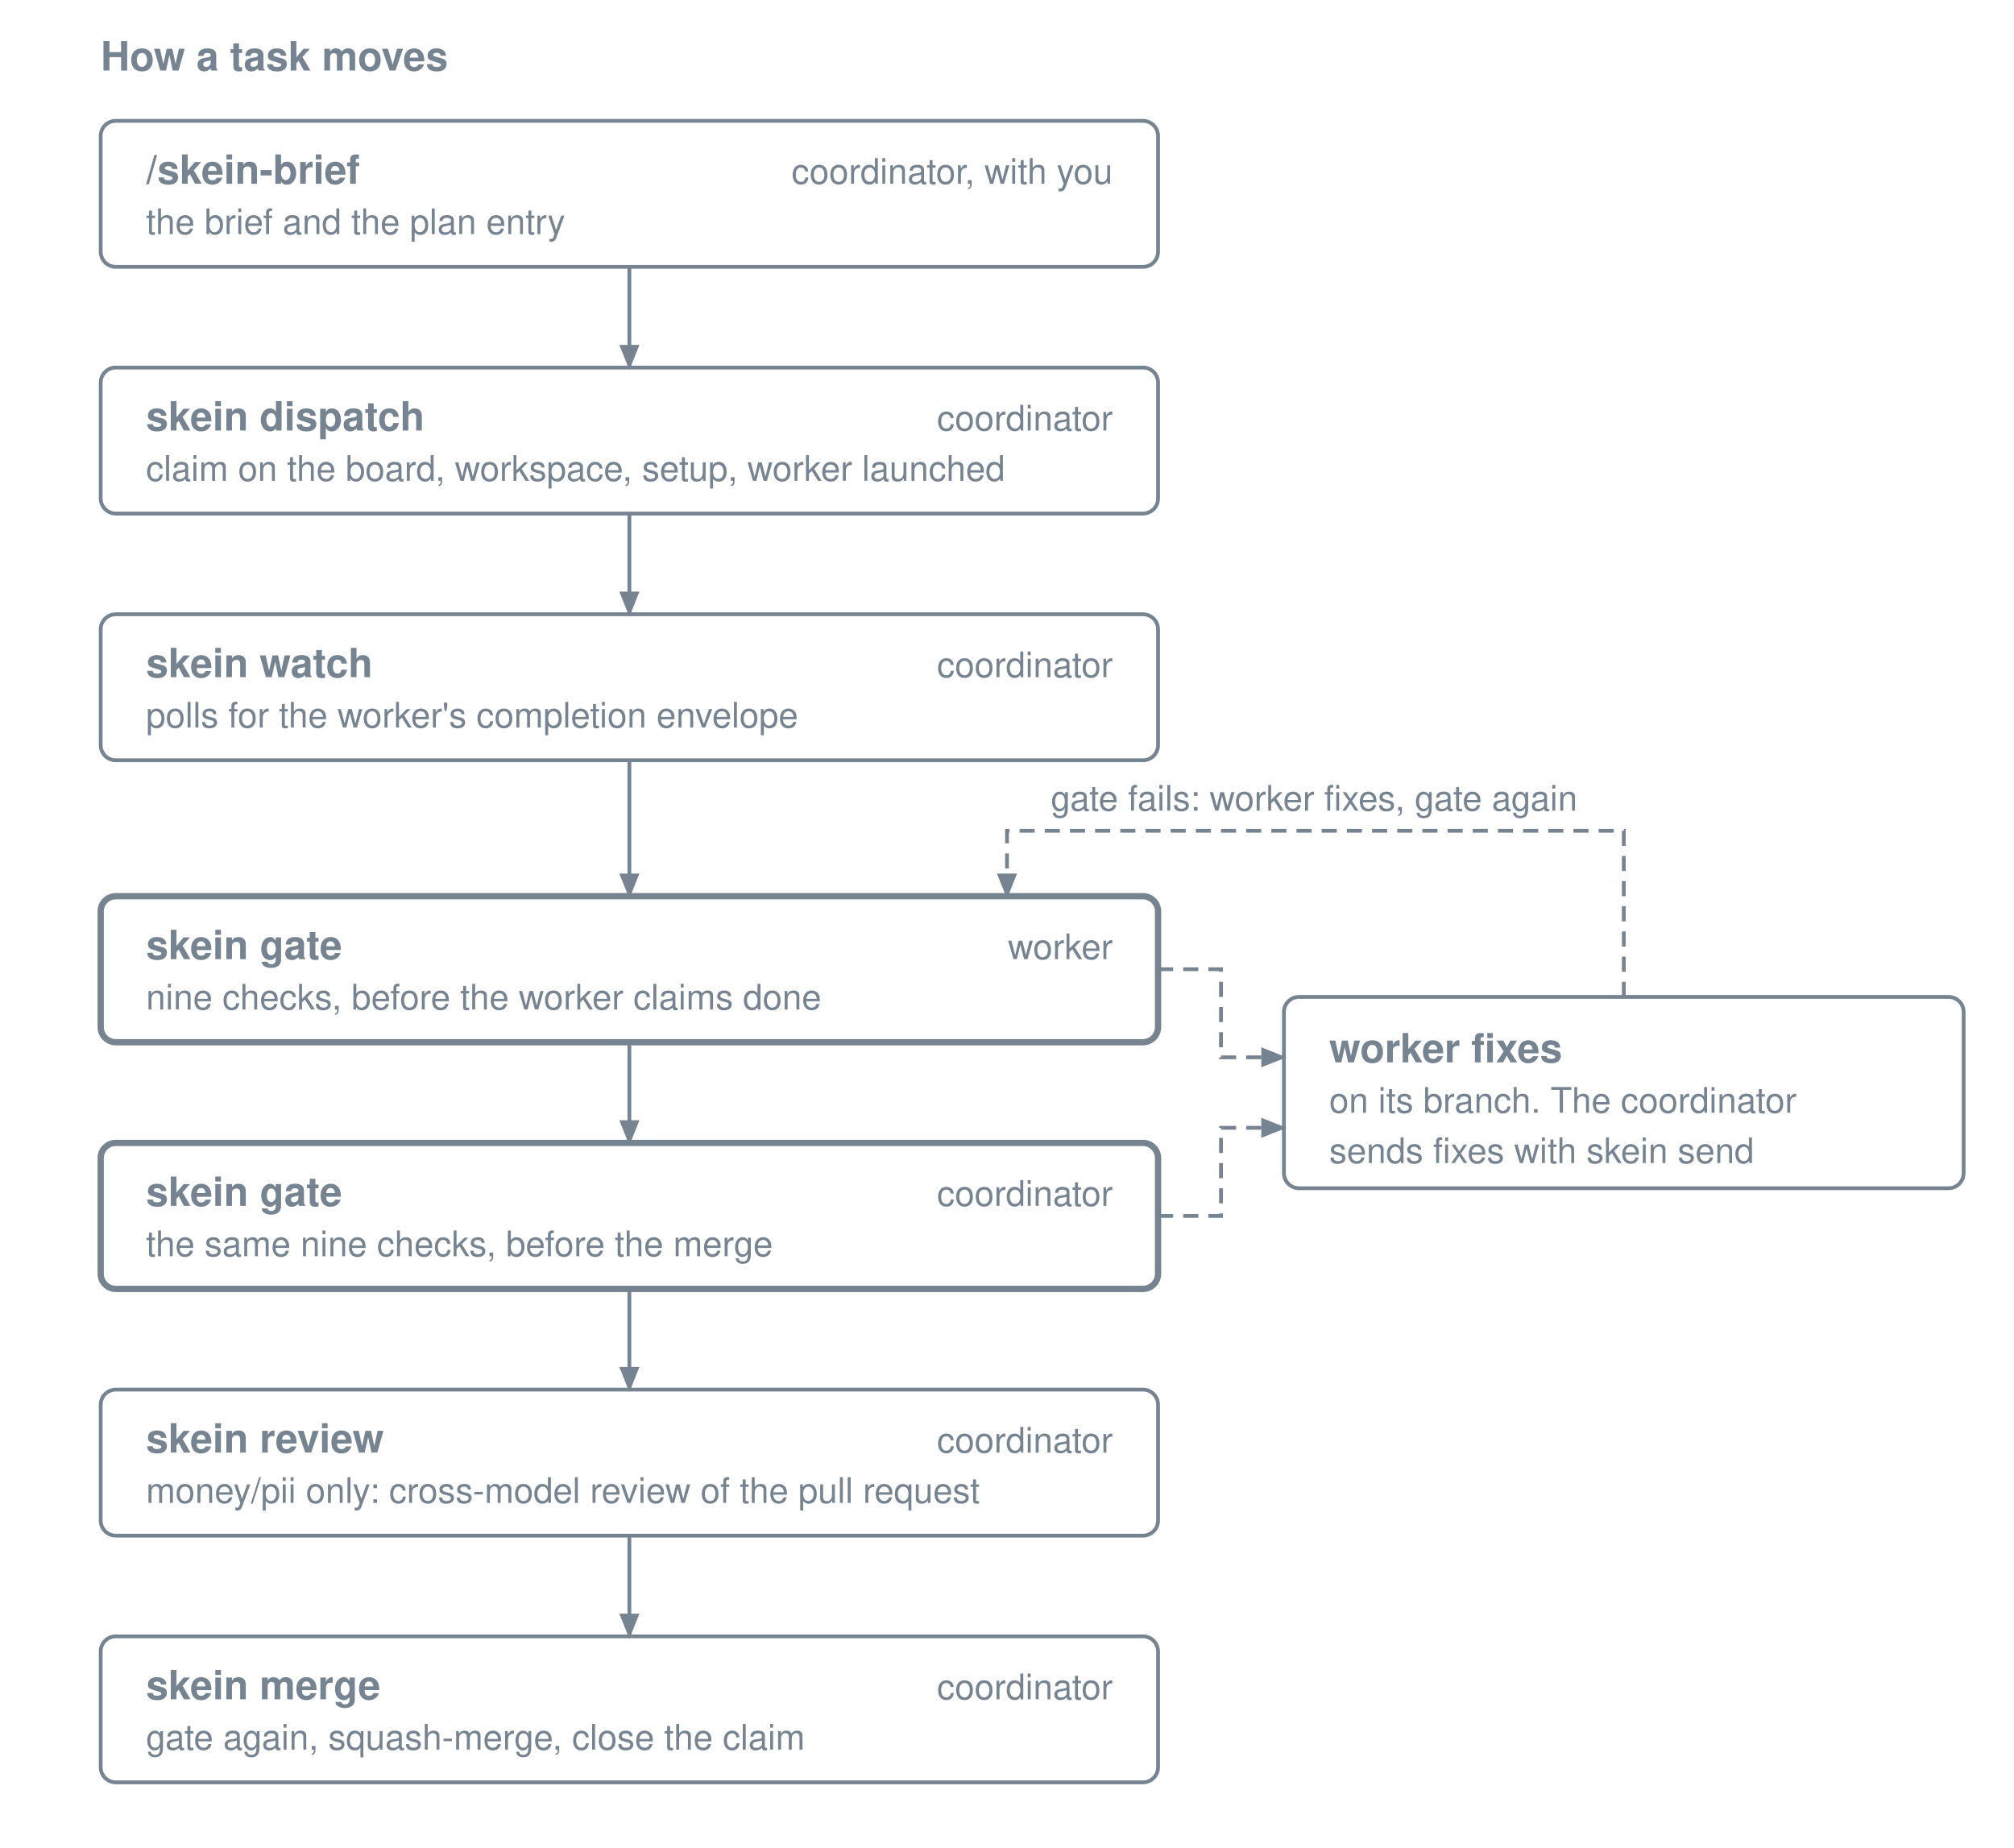
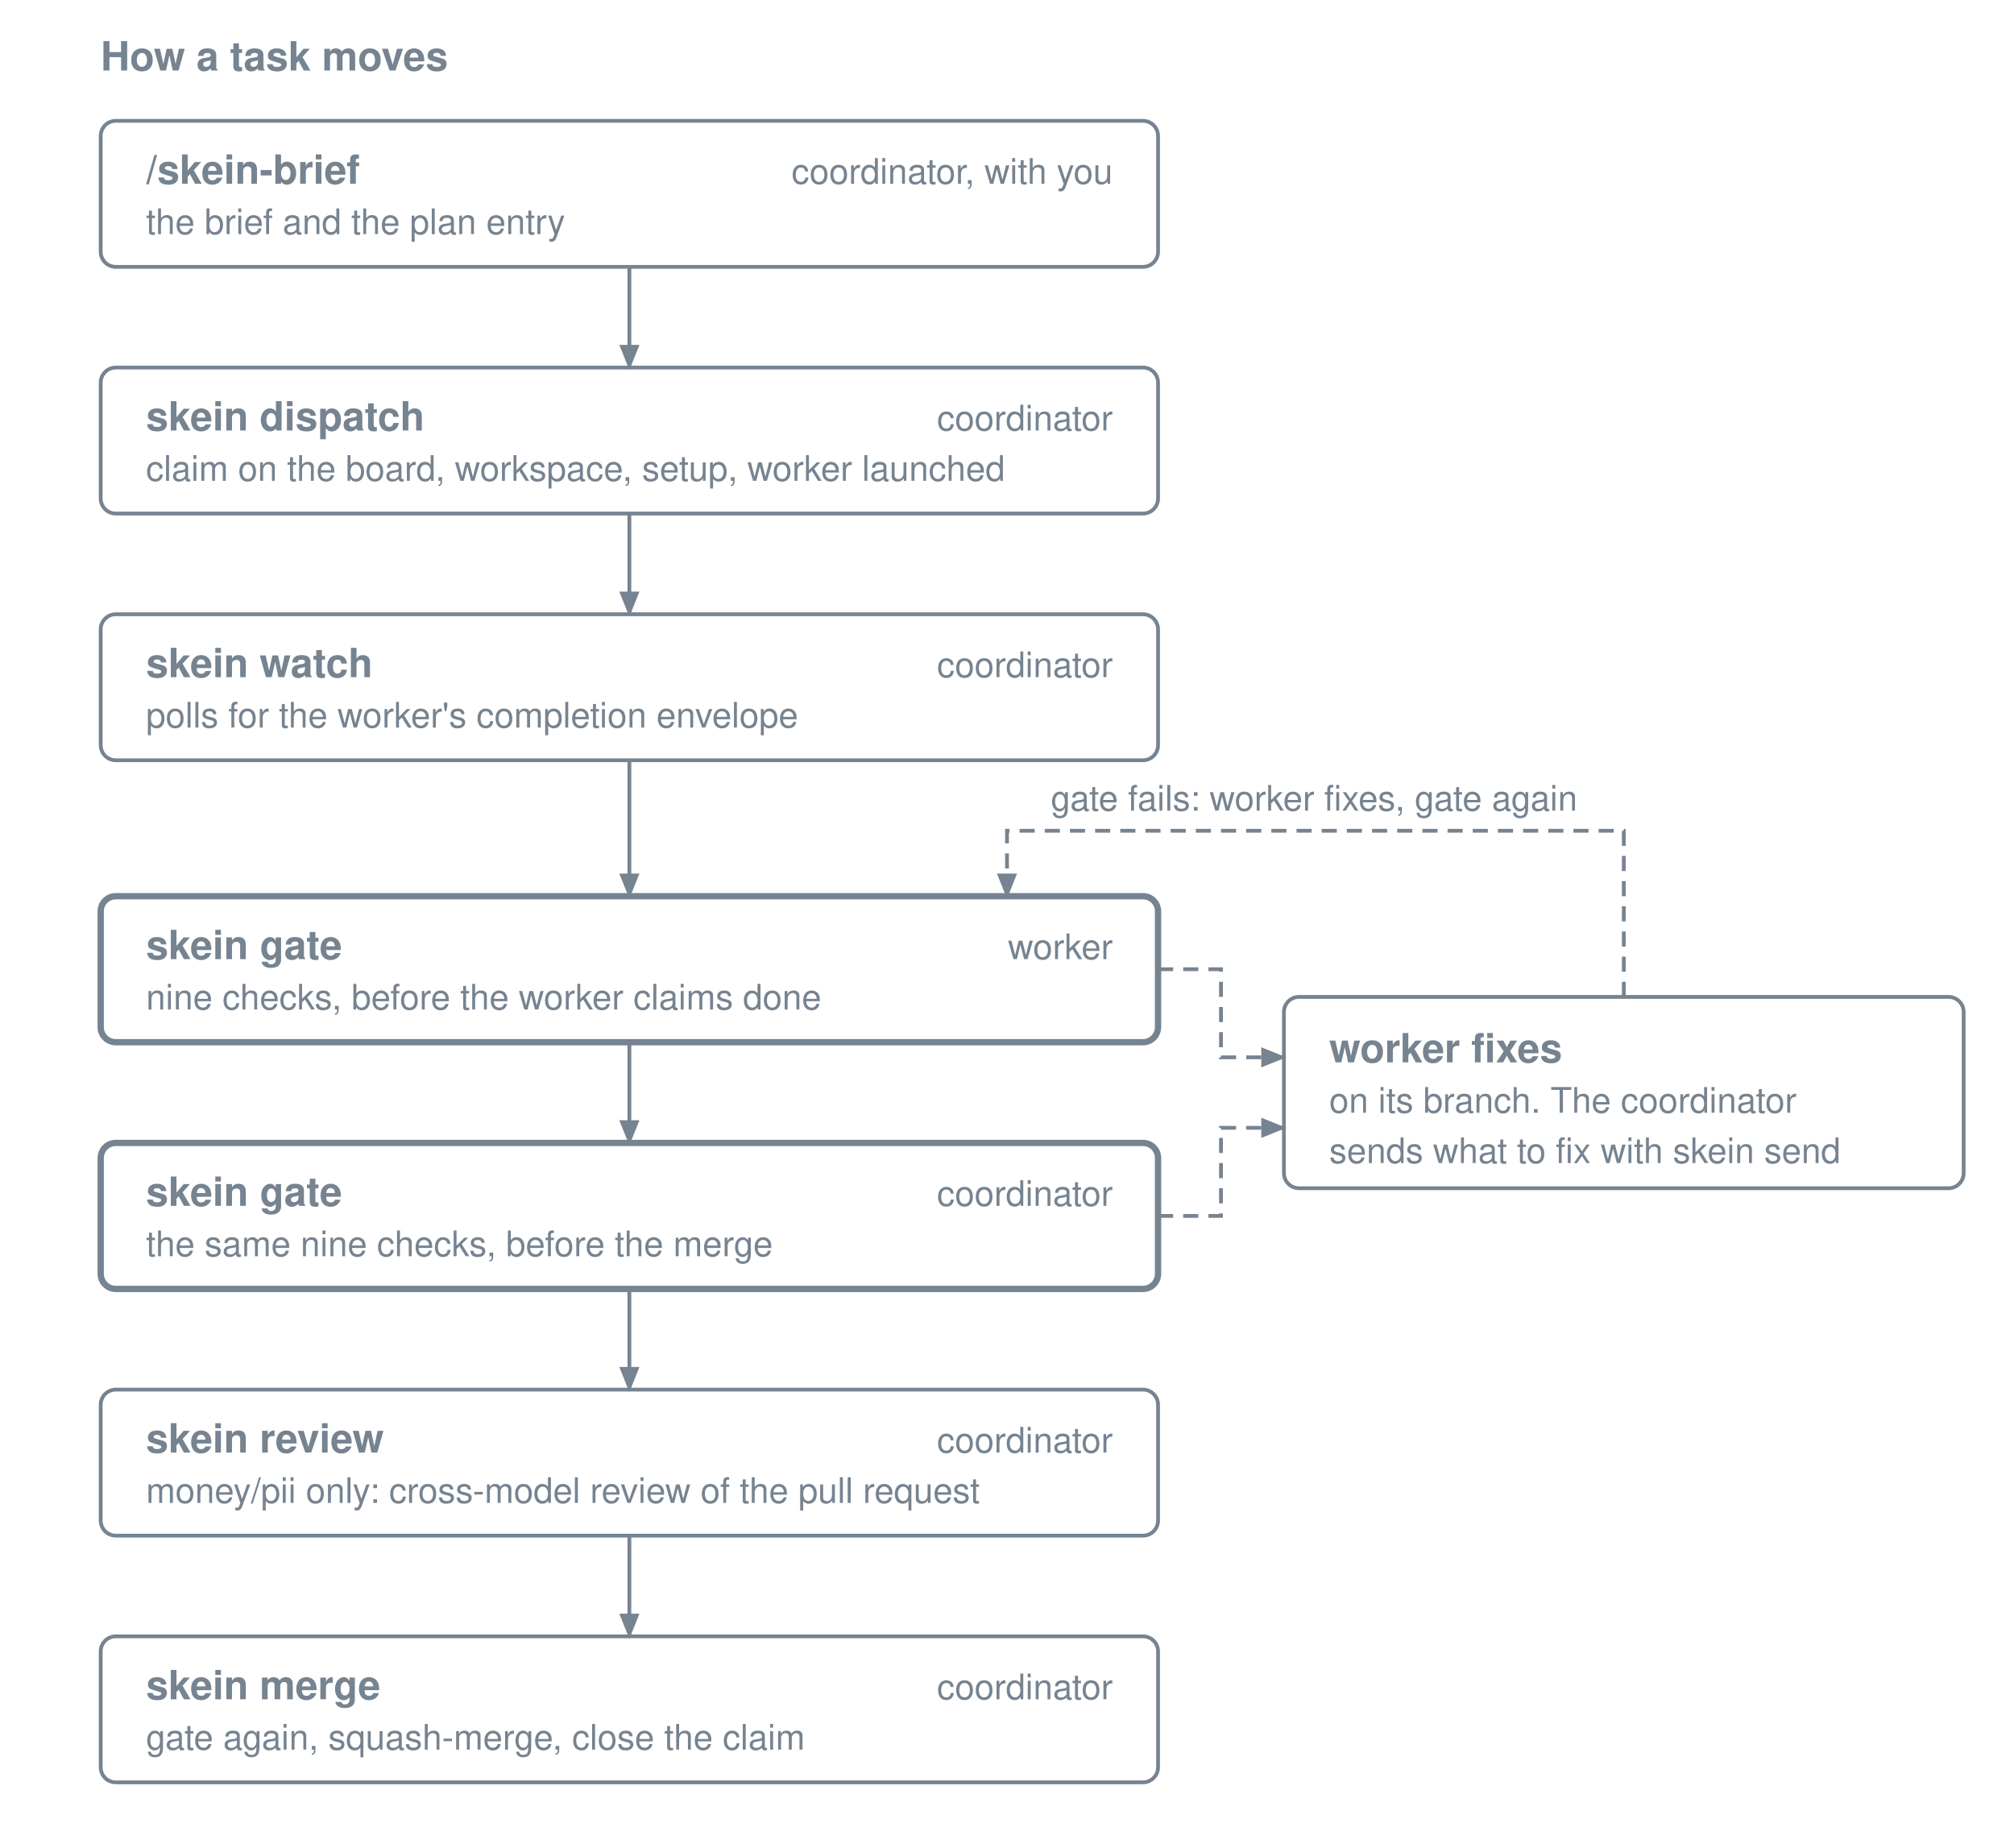
<svg xmlns="http://www.w3.org/2000/svg" width="800" height="734" viewBox="0 0 800 734" role="img" font-family="ui-sans-serif, -apple-system, 'Segoe UI', Helvetica, Arial, sans-serif">
  <defs>
    <marker id="ah" viewBox="0 0 10 8" refX="9" refY="4" markerWidth="10" markerHeight="8" markerUnits="userSpaceOnUse" orient="auto">
      <path d="M0 0 L10 4 L0 8 Z" fill="#768390" />
    </marker>
  </defs>
  <g fill="#768390">
    <text x="40" y="28" font-size="16" font-weight="600">How a task moves</text>
    <rect x="40" y="48" width="420" height="58" rx="6" fill="none" stroke="#768390" stroke-width="1.5" />
    <text x="58" y="73" font-size="16" font-weight="600">/skein-brief</text>
    <text x="442" y="73" font-size="14" text-anchor="end">coordinator, with you</text>
    <text x="58" y="93" font-size="14">the brief and the plan entry</text>
    <rect x="40" y="146" width="420" height="58" rx="6" fill="none" stroke="#768390" stroke-width="1.5" />
    <text x="58" y="171" font-size="16" font-weight="600">skein dispatch</text>
    <text x="442" y="171" font-size="14" text-anchor="end">coordinator</text>
    <text x="58" y="191" font-size="14">claim on the board, workspace, setup, worker launched</text>
    <rect x="40" y="244" width="420" height="58" rx="6" fill="none" stroke="#768390" stroke-width="1.5" />
    <text x="58" y="269" font-size="16" font-weight="600">skein watch</text>
    <text x="442" y="269" font-size="14" text-anchor="end">coordinator</text>
    <text x="58" y="289" font-size="14">polls for the worker's completion envelope</text>
    <rect x="40" y="356" width="420" height="58" rx="6" fill="none" stroke="#768390" stroke-width="2.5" />
    <text x="58" y="381" font-size="16" font-weight="600">skein gate</text>
    <text x="442" y="381" font-size="14" text-anchor="end">worker</text>
    <text x="58" y="401" font-size="14">nine checks, before the worker claims done</text>
    <rect x="40" y="454" width="420" height="58" rx="6" fill="none" stroke="#768390" stroke-width="2.5" />
    <text x="58" y="479" font-size="16" font-weight="600">skein gate</text>
    <text x="442" y="479" font-size="14" text-anchor="end">coordinator</text>
    <text x="58" y="499" font-size="14">the same nine checks, before the merge</text>
    <rect x="40" y="552" width="420" height="58" rx="6" fill="none" stroke="#768390" stroke-width="1.5" />
    <text x="58" y="577" font-size="16" font-weight="600">skein review</text>
    <text x="442" y="577" font-size="14" text-anchor="end">coordinator</text>
    <text x="58" y="597" font-size="14">money/pii only: cross-model review of the pull request</text>
    <rect x="40" y="650" width="420" height="58" rx="6" fill="none" stroke="#768390" stroke-width="1.5" />
    <text x="58" y="675" font-size="16" font-weight="600">skein merge</text>
    <text x="442" y="675" font-size="14" text-anchor="end">coordinator</text>
    <text x="58" y="695" font-size="14">gate again, squash-merge, close the claim</text>
    <rect x="510" y="396" width="270" height="76" rx="6" fill="none" stroke="#768390" stroke-width="1.5" />
    <text x="528" y="422" font-size="16" font-weight="600">worker fixes</text>
    <text x="528" y="442" font-size="14">on its branch. The coordinator</text>
-     <text x="528" y="462" font-size="14">sends fixes with skein send</text>
+     <text x="528" y="462" font-size="14">sends what to fix with skein send</text>
    <g fill="none" stroke="#768390" stroke-width="1.5" marker-end="url(#ah)">
      <path d="M250 106 V146" />
      <path d="M250 204 V244" />
      <path d="M250 302 V356" />
      <path d="M250 414 V454" />
      <path d="M250 512 V552" />
      <path d="M250 610 V650" />
    </g>
    <g fill="none" stroke="#768390" stroke-width="1.5" stroke-dasharray="6 4" marker-end="url(#ah)">
      <path d="M460 385 H485 V420 H510" />
      <path d="M460 483 H485 V448 H510" />
      <path d="M645 396 V330 H400 V356" />
    </g>
    <text x="522" y="322" font-size="14" text-anchor="middle">gate fails: worker fixes, gate again</text>
  </g>
</svg>
